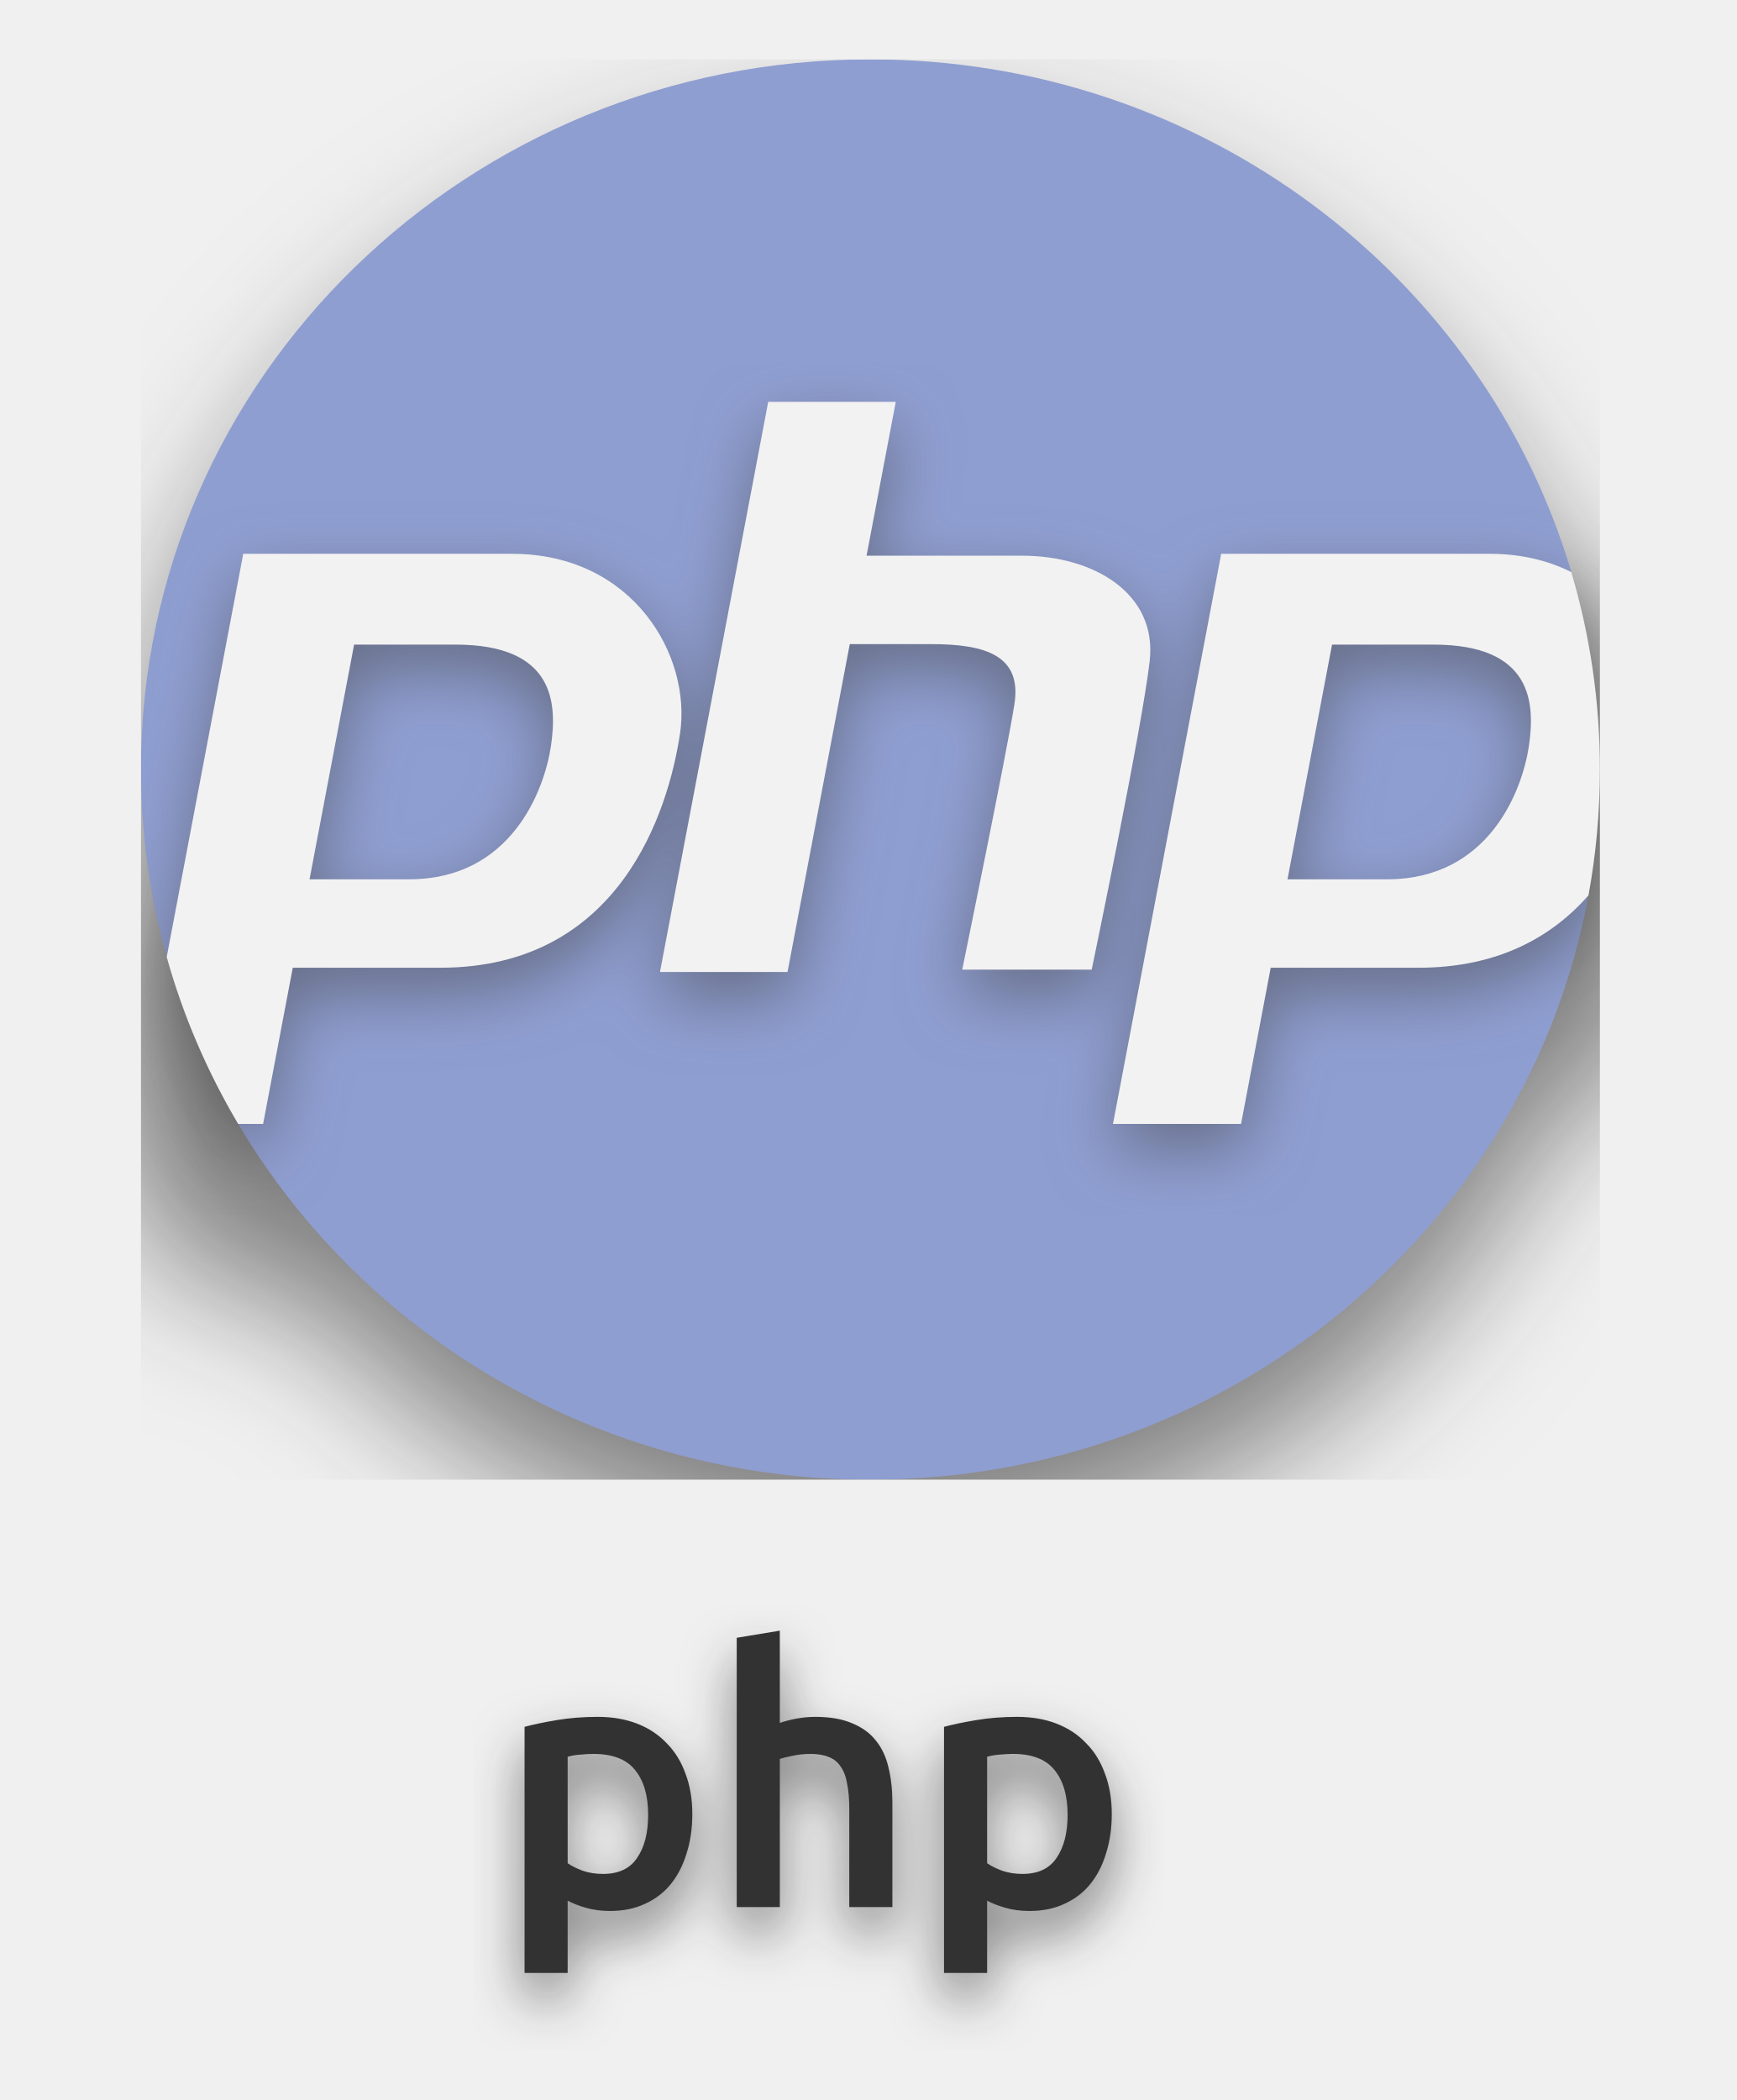
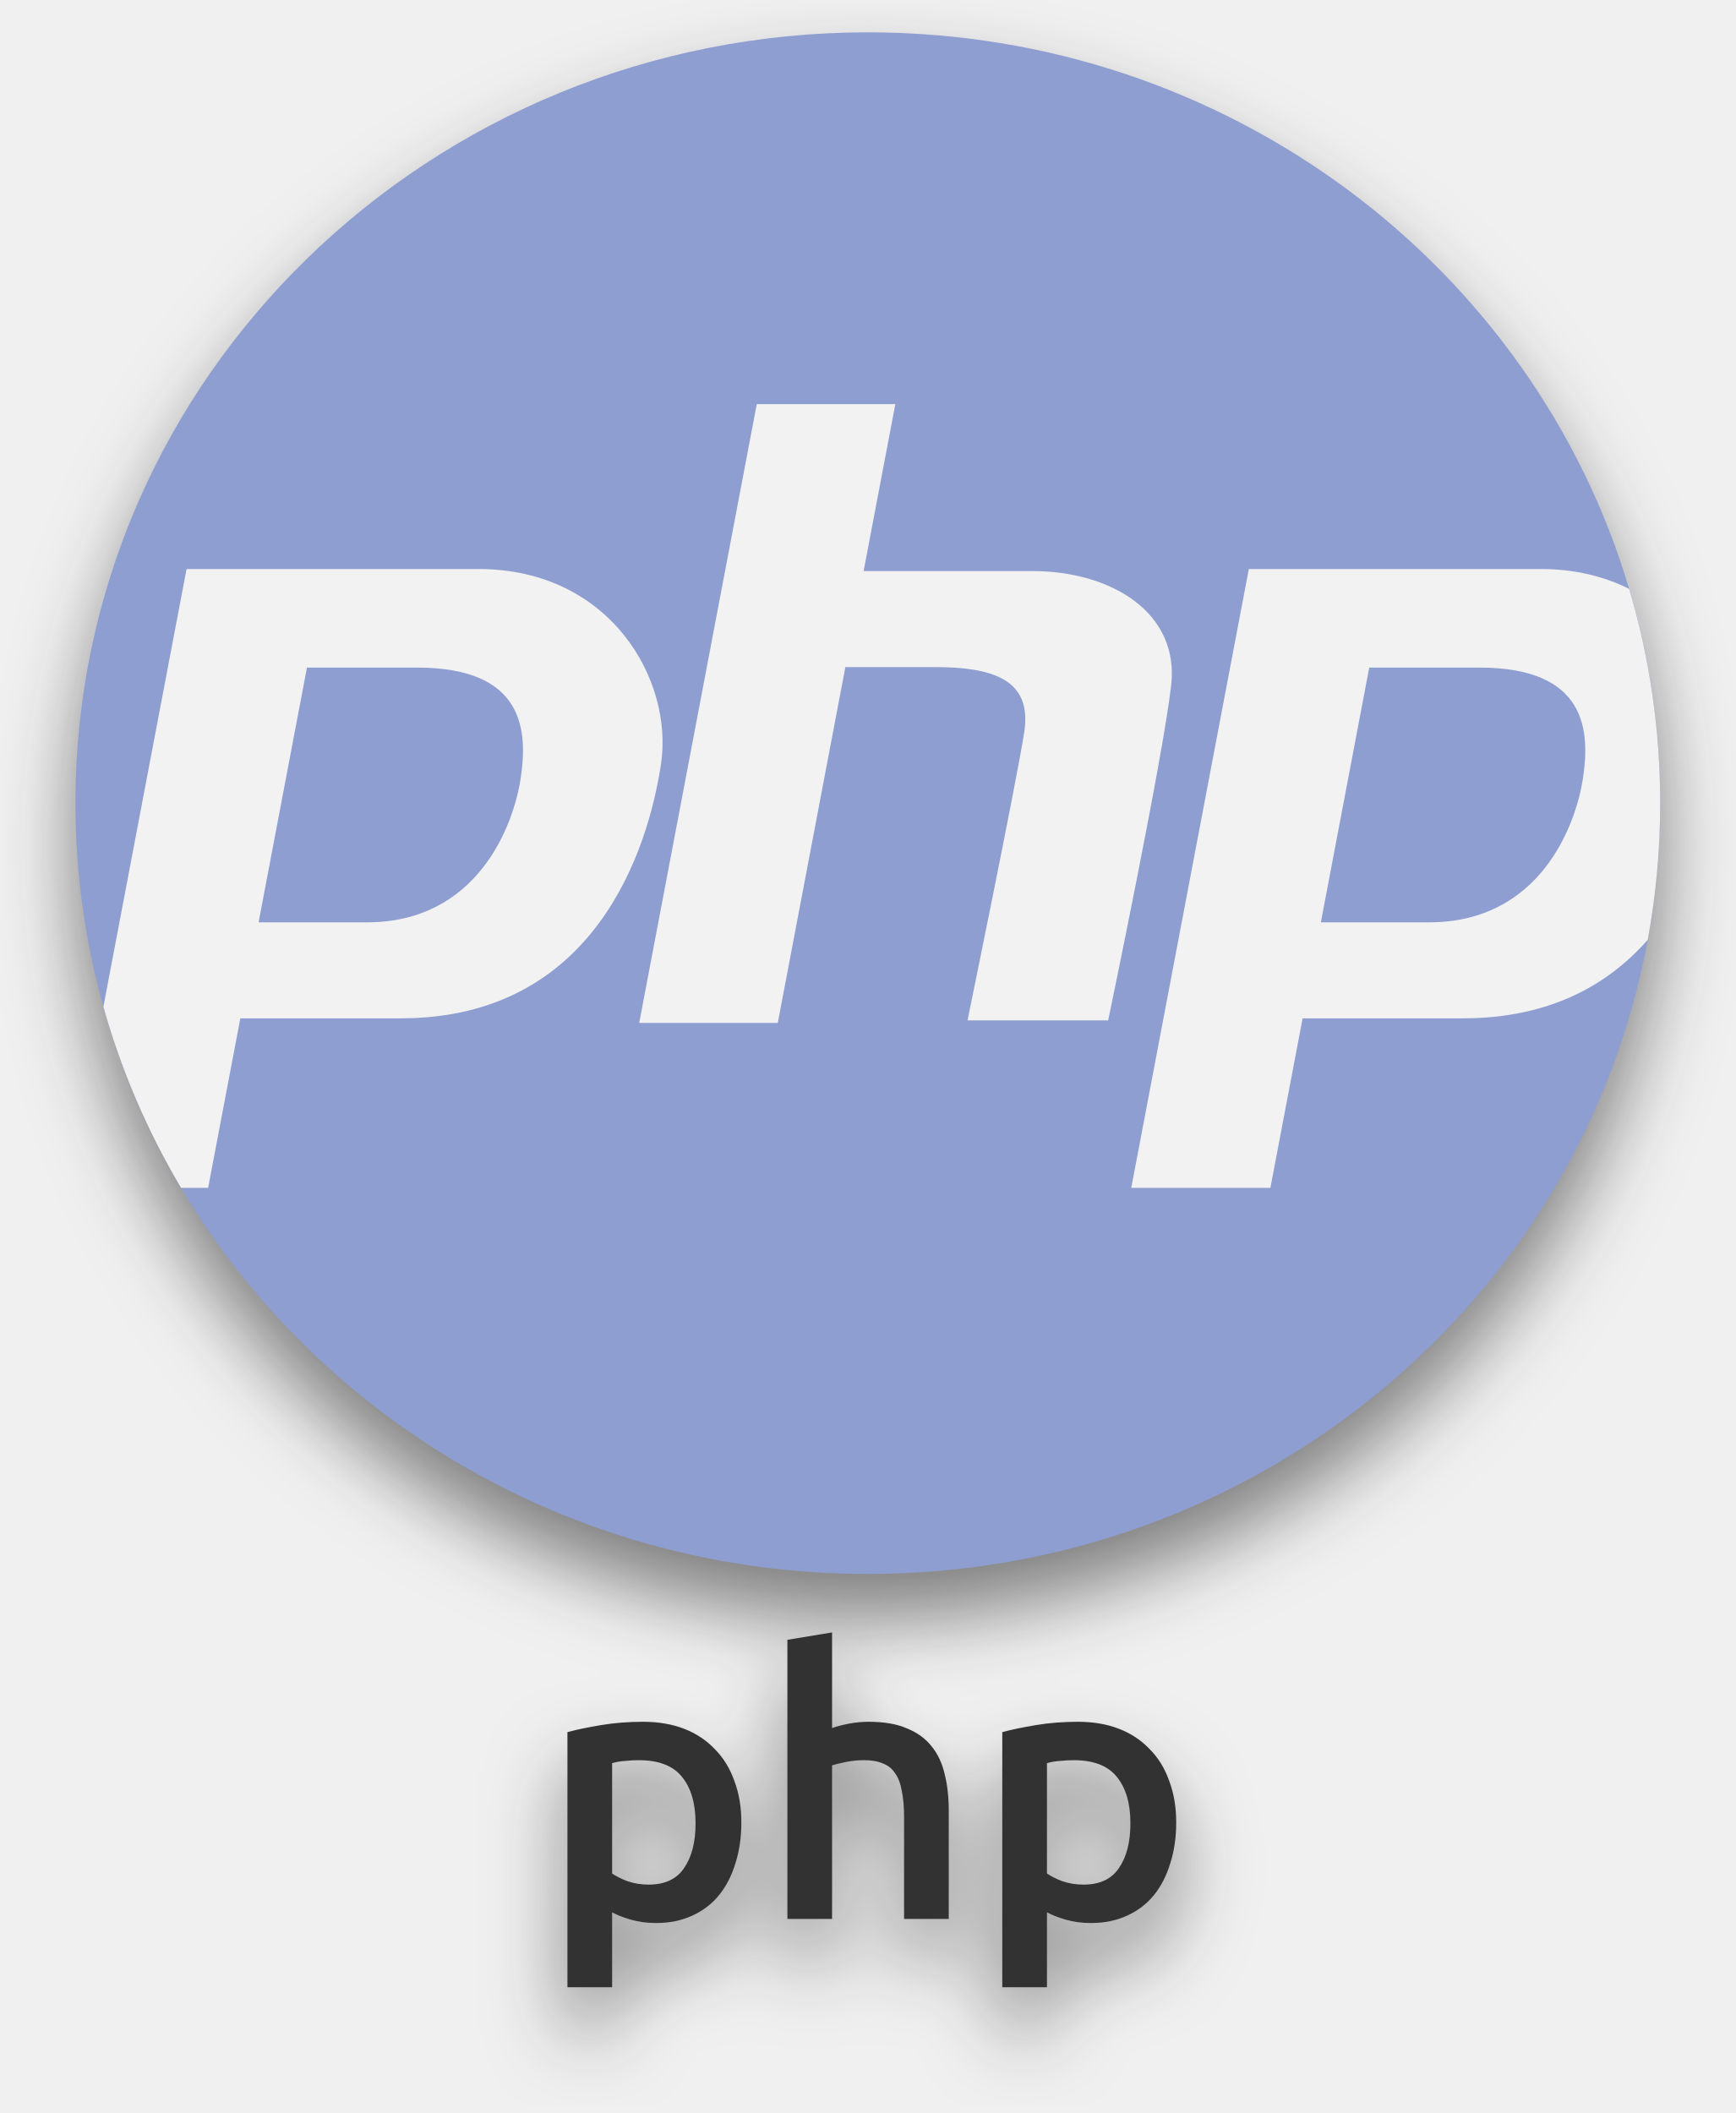
- <svg xmlns="http://www.w3.org/2000/svg" width="234" height="283" viewBox="0 0 234 283" fill="none">
+ <svg xmlns="http://www.w3.org/2000/svg" width="161" height="196" viewBox="0 0 161 196" fill="none">
  <g filter="url(#filter0_d)">
-     <path d="M87.352 244.568C87.352 241.976 86.76 239.96 85.576 238.52C84.424 237.08 82.552 236.36 79.96 236.36C79.416 236.36 78.84 236.392 78.232 236.456C77.656 236.488 77.08 236.584 76.504 236.744V251.096C77.016 251.448 77.688 251.784 78.52 252.104C79.384 252.392 80.296 252.536 81.256 252.536C83.368 252.536 84.904 251.816 85.864 250.376C86.856 248.936 87.352 247 87.352 244.568ZM93.304 244.472C93.304 246.392 93.048 248.152 92.536 249.752C92.056 251.352 91.352 252.728 90.424 253.88C89.496 255.032 88.328 255.928 86.92 256.568C85.544 257.208 83.976 257.528 82.216 257.528C81.032 257.528 79.944 257.384 78.952 257.096C77.96 256.808 77.144 256.488 76.504 256.136V265.88H70.696V232.712C71.88 232.392 73.336 232.088 75.064 231.8C76.792 231.512 78.616 231.368 80.536 231.368C82.52 231.368 84.296 231.672 85.864 232.28C87.432 232.888 88.76 233.768 89.848 234.92C90.968 236.04 91.816 237.416 92.392 239.048C93 240.648 93.304 242.456 93.304 244.472ZM99.29 257V220.712L105.098 219.752V232.184C105.738 231.96 106.474 231.768 107.306 231.608C108.17 231.448 109.018 231.368 109.85 231.368C111.866 231.368 113.53 231.656 114.842 232.232C116.186 232.776 117.258 233.56 118.058 234.584C118.858 235.576 119.418 236.776 119.738 238.184C120.09 239.592 120.266 241.16 120.266 242.888V257H114.458V243.8C114.458 242.456 114.362 241.32 114.17 240.392C114.01 239.432 113.722 238.664 113.306 238.088C112.922 237.48 112.394 237.048 111.722 236.792C111.05 236.504 110.218 236.36 109.226 236.36C108.458 236.36 107.674 236.44 106.874 236.6C106.074 236.76 105.482 236.904 105.098 237.032V257H99.29ZM143.883 244.568C143.883 241.976 143.291 239.96 142.107 238.52C140.955 237.08 139.083 236.36 136.491 236.36C135.947 236.36 135.371 236.392 134.763 236.456C134.187 236.488 133.611 236.584 133.035 236.744V251.096C133.547 251.448 134.219 251.784 135.051 252.104C135.915 252.392 136.827 252.536 137.787 252.536C139.899 252.536 141.435 251.816 142.395 250.376C143.387 248.936 143.883 247 143.883 244.568ZM149.835 244.472C149.835 246.392 149.579 248.152 149.067 249.752C148.587 251.352 147.883 252.728 146.955 253.88C146.027 255.032 144.859 255.928 143.451 256.568C142.075 257.208 140.507 257.528 138.747 257.528C137.563 257.528 136.475 257.384 135.483 257.096C134.491 256.808 133.675 256.488 133.035 256.136V265.88H127.227V232.712C128.411 232.392 129.867 232.088 131.595 231.8C133.323 231.512 135.147 231.368 137.067 231.368C139.051 231.368 140.827 231.672 142.395 232.28C143.963 232.888 145.291 233.768 146.379 234.92C147.499 236.04 148.347 237.416 148.923 239.048C149.531 240.648 149.835 242.456 149.835 244.472Z" fill="#323232" />
-   </g>
-   <g clip-path="url(#clip0)" filter="url(#filter1_d)">
-     <path d="M215.62 103.7C215.62 109.489 215.09 115.157 214.079 120.66C205.857 165.425 165.658 199.4 117.31 199.4C80.883 199.4 49.083 180.115 32.101 151.46C27.956 144.472 24.698 136.93 22.467 128.973C20.204 120.922 19 112.446 19 103.7C19 50.846 63.015 8 117.31 8C162.123 8 199.93 37.187 211.772 77.099C214.276 85.544 215.62 94.47 215.62 103.7Z" fill="#8F9ED1" />
-     <g filter="url(#filter2_d)">
-       <path d="M68.989 74.631H32.783L22.467 128.973C24.698 136.93 27.956 144.473 32.101 151.461H35.46L39.456 130.414H59.351C83.575 130.414 90.088 109.243 91.649 98.845C93.214 88.451 85.401 74.631 68.989 74.631ZM74.242 100.599C73.355 106.493 68.881 118.496 55.15 118.496H41.719L47.723 86.869H61.394C74.72 86.869 75.129 94.704 74.242 100.599Z" fill="#F2F2F2" />
-       <path d="M211.772 77.1C208.694 75.553 205.026 74.631 200.789 74.631H164.583L149.997 151.461H167.259L171.256 130.415H191.15C201.924 130.415 209.195 126.227 214.078 120.661C215.09 115.157 215.62 109.489 215.62 103.7C215.62 94.47 214.276 85.545 211.772 77.1ZM206.042 100.599C205.155 106.493 200.681 118.497 186.945 118.497H173.519L179.522 86.869H193.193C206.519 86.869 206.928 94.705 206.042 100.599Z" fill="#F2F2F2" />
-       <path d="M137.755 74.886C130.729 74.886 121.355 74.886 116.788 74.886L120.723 54.157H103.532L88.946 130.984H106.137L114.525 86.803C117.624 86.803 121.741 86.803 125.512 86.803C132.805 86.803 137.755 88.325 136.712 94.917C135.67 101.51 129.68 130.668 129.68 130.668H147.131C147.131 130.668 153.903 98.213 154.945 89.085C155.988 79.957 147.392 74.886 137.755 74.886Z" fill="#F2F2F2" />
-     </g>
+     <path d="M64.522 169.129C64.522 167.28 64.099 165.841 63.255 164.814C62.433 163.786 61.097 163.273 59.247 163.273C58.859 163.273 58.448 163.296 58.014 163.341C57.603 163.364 57.192 163.433 56.781 163.547V173.787C57.147 174.038 57.626 174.278 58.22 174.507C58.836 174.712 59.487 174.815 60.172 174.815C61.679 174.815 62.775 174.301 63.46 173.274C64.168 172.246 64.522 170.865 64.522 169.129ZM68.769 169.061C68.769 170.431 68.586 171.687 68.221 172.828C67.878 173.97 67.376 174.952 66.714 175.774C66.052 176.596 65.218 177.235 64.213 177.692C63.232 178.148 62.113 178.377 60.857 178.377C60.012 178.377 59.236 178.274 58.528 178.068C57.82 177.863 57.238 177.635 56.781 177.384V184.336H52.637V160.67C53.482 160.441 54.521 160.225 55.754 160.019C56.987 159.814 58.288 159.711 59.658 159.711C61.074 159.711 62.341 159.928 63.46 160.361C64.579 160.795 65.526 161.423 66.303 162.245C67.102 163.044 67.707 164.026 68.118 165.191C68.552 166.332 68.769 167.622 68.769 169.061ZM73.04 178V152.107L77.184 151.422V160.293C77.641 160.133 78.166 159.996 78.759 159.882C79.376 159.768 79.981 159.711 80.575 159.711C82.013 159.711 83.2 159.916 84.137 160.327C85.096 160.715 85.861 161.275 86.431 162.005C87.002 162.713 87.402 163.57 87.63 164.574C87.881 165.579 88.007 166.698 88.007 167.931V178H83.863V168.581C83.863 167.622 83.794 166.812 83.657 166.15C83.543 165.465 83.337 164.917 83.041 164.506C82.767 164.072 82.39 163.764 81.91 163.581C81.431 163.375 80.837 163.273 80.129 163.273C79.581 163.273 79.022 163.33 78.451 163.444C77.88 163.558 77.458 163.661 77.184 163.752V178H73.04ZM104.859 169.129C104.859 167.28 104.436 165.841 103.591 164.814C102.769 163.786 101.434 163.273 99.584 163.273C99.196 163.273 98.785 163.296 98.351 163.341C97.94 163.364 97.529 163.433 97.118 163.547V173.787C97.484 174.038 97.963 174.278 98.557 174.507C99.173 174.712 99.824 174.815 100.509 174.815C102.016 174.815 103.112 174.301 103.797 173.274C104.505 172.246 104.859 170.865 104.859 169.129ZM109.106 169.061C109.106 170.431 108.923 171.687 108.558 172.828C108.215 173.97 107.713 174.952 107.051 175.774C106.388 176.596 105.555 177.235 104.55 177.692C103.569 178.148 102.45 178.377 101.194 178.377C100.349 178.377 99.573 178.274 98.865 178.068C98.157 177.863 97.575 177.635 97.118 177.384V184.336H92.974V160.67C93.819 160.441 94.858 160.225 96.091 160.019C97.324 159.814 98.625 159.711 99.995 159.711C101.411 159.711 102.678 159.928 103.797 160.361C104.916 160.795 105.863 161.423 106.64 162.245C107.439 163.044 108.044 164.026 108.455 165.191C108.889 166.332 109.106 167.622 109.106 169.061Z" fill="#323232" />
+     <path d="M154 74.5C154 78.825 153.604 83.06 152.848 87.171C146.701 120.616 116.647 146 80.5 146C53.266 146 29.491 131.592 16.795 110.183C13.696 104.962 11.26 99.327 9.592 93.382C7.9 87.367 7 81.034 7 74.5C7 35.012 39.907 3 80.5 3C114.004 3 142.27 24.806 151.123 54.626C152.995 60.935 154 67.604 154 74.5Z" fill="#8F9ED1" />
+     <path d="M44.374 52.782H17.305L9.592 93.382C11.26 99.327 13.696 104.962 16.795 110.183H19.306L22.294 94.459H37.168C55.279 94.459 60.148 78.642 61.315 70.873C62.485 63.107 56.644 52.782 44.374 52.782ZM48.301 72.183C47.638 76.587 44.293 85.555 34.027 85.555H23.986L28.474 61.925H38.695C48.658 61.925 48.964 67.779 48.301 72.183Z" fill="#F2F2F2" />
+     <path d="M151.123 54.626C148.822 53.471 146.08 52.782 142.912 52.782H115.843L104.938 110.183H117.844L120.832 94.459H135.706C143.761 94.459 149.197 91.331 152.848 87.172C153.604 83.06 154 78.825 154 74.5C154 67.604 152.995 60.936 151.123 54.626ZM146.839 72.183C146.176 76.587 142.831 85.555 132.562 85.555H122.524L127.012 61.925H137.233C147.196 61.925 147.502 67.779 146.839 72.183Z" fill="#F2F2F2" />
+     <path d="M95.785 52.972C90.532 52.972 83.524 52.972 80.11 52.972L83.052 37.485H70.199L59.294 94.885H72.147L78.418 61.876C80.735 61.876 83.813 61.876 86.632 61.876C92.085 61.876 95.785 63.013 95.006 67.938C94.227 72.863 89.748 94.649 89.748 94.649H102.795C102.795 94.649 107.859 70.401 108.638 63.581C109.417 56.761 102.99 52.972 95.785 52.972Z" fill="#F2F2F2" />
  </g>
  <defs>
-     <filter id="filter0_d" x="63.736" y="216.272" width="93.059" height="60.048" filterUnits="userSpaceOnUse" color-interpolation-filters="sRGB">
+     <filter id="filter0_d" x="0" y="0" width="161" height="195.336" filterUnits="userSpaceOnUse" color-interpolation-filters="sRGB">
      <feFlood flood-opacity="0" result="BackgroundImageFix" />
      <feColorMatrix in="SourceAlpha" type="matrix" values="0 0 0 0 0 0 0 0 0 0 0 0 0 0 0 0 0 0 127 0" />
-       <feOffset dy="3.48" />
-       <feGaussianBlur stdDeviation="3.48" />
+       <feOffset dy="4" />
+       <feGaussianBlur stdDeviation="3.5" />
      <feColorMatrix type="matrix" values="0 0 0 0 0.058 0 0 0 0 0.058 0 0 0 0 0.058 0 0 0 0.5 0" />
      <feBlend mode="normal" in2="BackgroundImageFix" result="effect1_dropShadow" />
      <feBlend mode="normal" in="SourceGraphic" in2="effect1_dropShadow" result="shape" />
    </filter>
-     <filter id="filter1_d" x="0.73" y="0.17" width="233.16" height="227.94" filterUnits="userSpaceOnUse" color-interpolation-filters="sRGB">
-       <feFlood flood-opacity="0" result="BackgroundImageFix" />
-       <feColorMatrix in="SourceAlpha" type="matrix" values="0 0 0 0 0 0 0 0 0 0 0 0 0 0 0 0 0 0 127 0" />
-       <feOffset dy="10.44" />
-       <feGaussianBlur stdDeviation="9.135" />
-       <feColorMatrix type="matrix" values="0 0 0 0 0.058 0 0 0 0 0.058 0 0 0 0 0.058 0 0 0 0.5 0" />
-       <feBlend mode="normal" in2="BackgroundImageFix" result="effect1_dropShadow" />
-       <feBlend mode="normal" in="SourceGraphic" in2="effect1_dropShadow" result="shape" />
-     </filter>
-     <filter id="filter2_d" x="13.767" y="48.937" width="210.553" height="114.704" filterUnits="userSpaceOnUse" color-interpolation-filters="sRGB">
-       <feFlood flood-opacity="0" result="BackgroundImageFix" />
-       <feColorMatrix in="SourceAlpha" type="matrix" values="0 0 0 0 0 0 0 0 0 0 0 0 0 0 0 0 0 0 127 0" />
-       <feOffset dy="3.48" />
-       <feGaussianBlur stdDeviation="4.35" />
-       <feColorMatrix type="matrix" values="0 0 0 0 0.25 0 0 0 0 0.25 0 0 0 0 0.25 0 0 0 0.5 0" />
-       <feBlend mode="normal" in2="BackgroundImageFix" result="effect1_dropShadow" />
-       <feBlend mode="normal" in="SourceGraphic" in2="effect1_dropShadow" result="shape" />
-     </filter>
-     <clipPath id="clip0">
-       <rect width="196.62" height="191.4" fill="white" transform="translate(19 8)" />
-     </clipPath>
  </defs>
</svg>
